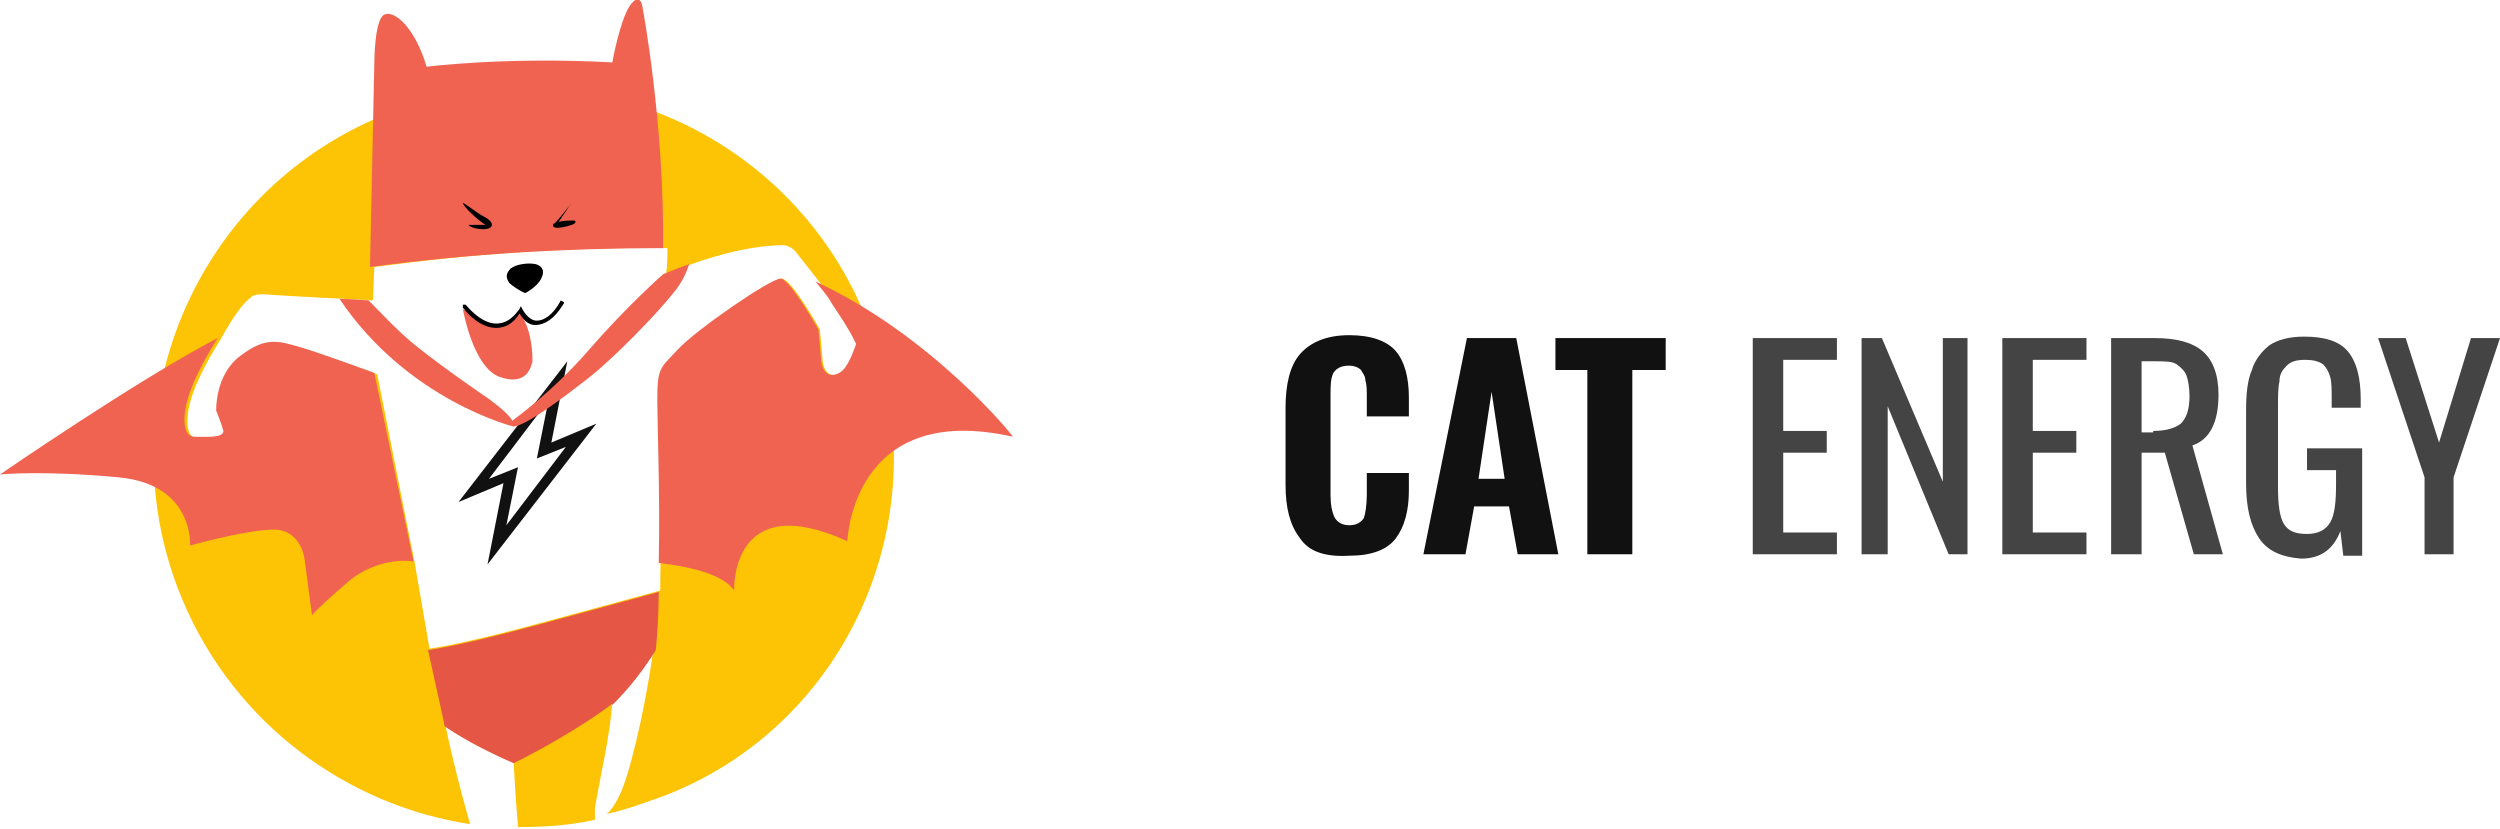
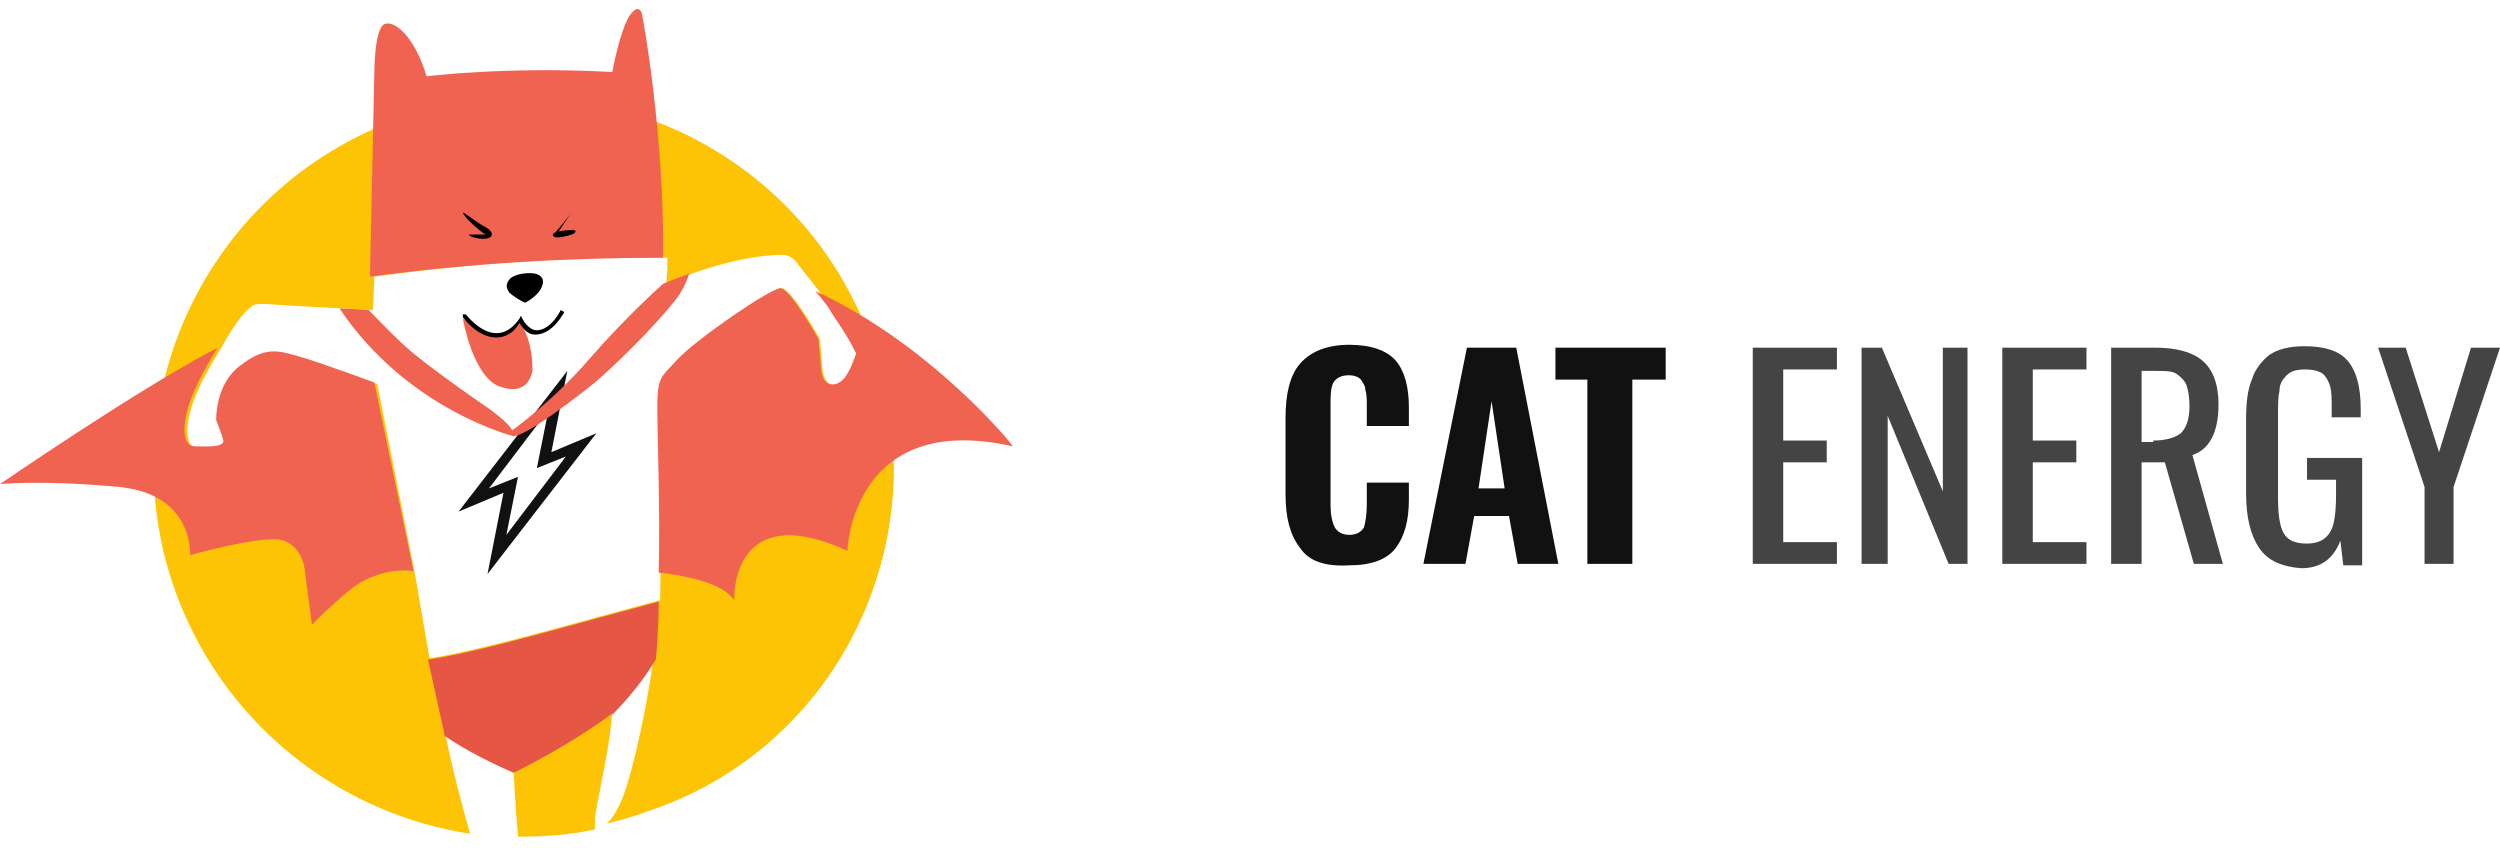
- <svg xmlns="http://www.w3.org/2000/svg" version="1.1" id="Layer_2" x="0px" y="0px" viewBox="0 0 172.3 57.1" style="enable-background:new 0 0 172.3 57.1;" xml:space="preserve">
-   <style type="text/css">
-     .st0 {
-       fill: #FDC305;
-     }
-     .st1 {
-       fill: #F06351;
-     }
-     .st2 {
-       fill: #E55645;
-     }
-     .st3 {
-       fill: #111111;
-     }
-     .st4 {
-       fill: #444444;
-     }
-   </style>
-   <path class="st0" d="M59.6,21.7C54.2,8.7,39.3,2.6,26.3,8S7.1,28.4,12.6,41.4c3.6,8.5,11.3,14.1,19.8,15.4c-0.6-2.1-1.2-4.4-1.7-6.8   c1.5,1,3.1,1.8,4.7,2.5c0,0,0,0,0,0c0,0,0.1,2.1,0.3,4.5c1.8,0,3.5-0.1,5.3-0.5c0-0.2,0-0.4,0-0.8c0.3-1.9,1.1-5.2,1.2-7.4   c1.1-1.1,2.1-2.3,2.9-3.7c0,0,0,0,0,0c0,0.1,0,0.3-0.1,0.4c-0.6,4.2-1.7,8.8-2.4,10c-0.2,0.4-0.5,0.9-0.8,1.1   c1.4-0.3,2.7-0.8,4.1-1.3C58.9,49.7,65.1,34.7,59.6,21.7z M58.2,25.5c-0.4,0.4-1.3,0.7-1.5-0.6c-0.1-1.3-0.2-2.2-0.2-2.2   s-1.9-3.4-2.6-3.5c-0.7,0-5.8,3.5-7.1,4.9c-1.2,1.3-1.4,1.2-1.4,3.5c0,1.7,0.2,8.1,0.1,13.1v0v0c0,0-2.2,0.6-8.1,2.2   c-5.9,1.6-7.8,1.8-7.8,1.8l-1-5.8c0,0,0,0,0,0c0,0,0,0,0,0c0,0,0,0,0,0c0,0,0,0,0,0c0,0,0,0,0,0c0,0,0,0,0,0l-2.6-13.1   c0,0-3.8-1.4-5.2-1.8c-1.4-0.4-2.3-0.7-4,0.6c-1.8,1.3-1.7,3.8-1.7,3.8s0.4,1,0.5,1.4c0,0.5-1.2,0.4-2,0.4s-0.9-1.4-0.3-3.1   c0.6-1.7,1.9-3.7,1.9-3.7s1.2-2.3,2.1-2.9c0,0,0.1-0.3,1.2-0.2c1.1,0.1,7.2,0.4,7.2,0.4l0.1-2.3c6.7-0.9,13.4-1.4,20.2-1.3   c0,0.6,0,1.2-0.1,1.8c0,0,4.4-2,8.1-2c0,0,0.4,0,0.8,0.4c0.3,0.4,2.4,3,2.6,3.4c0.2,0.4,1.2,1.7,1.8,3C59,23.7,58.6,25.1,58.2,25.5z   " />
-   <path class="st1" d="M56.2,19.4c0.5,0.6,0.9,1.1,1,1.3c0.2,0.4,1.2,1.7,1.8,3c0,0-0.4,1.3-0.9,1.8c-0.4,0.4-1.3,0.7-1.5-0.6   c-0.1-1.3-0.2-2.2-0.2-2.2s-1.9-3.4-2.6-3.5c-0.7,0-5.8,3.5-7.1,4.9c-1.2,1.3-1.4,1.2-1.4,3.5c0,1.5,0.2,6.6,0.1,11.2   c1.8,0.2,4.4,0.7,5.2,1.9c0,0-0.3-7.1,7.8-3.4c0,0,0.3-9.7,11.4-7.2C69.9,30.1,64.2,23.1,56.2,19.4z" />
-   <path class="st1" d="M45.7,17.1c0.1-8.5-1.4-16.5-1.4-16.5s-0.1-1.3-0.9-0.2c-0.7,1.1-1.2,3.9-1.2,3.9c-7.4-0.4-12.8,0.3-12.8,0.3   c-0.8-2.7-2.2-3.9-2.9-3.6c-0.7,0.3-0.7,3.3-0.7,3.3l-0.3,14.1C32.2,17.5,39,17.1,45.7,17.1z" />
-   <path class="st2" d="M45.2,44.8c0.1-1.1,0.2-2.5,0.2-4c0,0-2.2,0.6-8.1,2.2c-5.9,1.6-7.8,1.8-7.8,1.8l1.1,5c0,0.1,0,0.2,0.1,0.3   c1.5,1,3.1,1.8,4.7,2.5c4.4-2.2,6.8-4.1,6.8-4.1c0,0,0,0,0,0.1C43.4,47.4,44.4,46.1,45.2,44.8z" />
-   <path d="M31.9,14c0-0.1,1,0.7,1.4,0.9s0.6,0.4,0.6,0.6s-0.3,0.3-0.6,0.3s-0.9-0.1-1-0.3c0,0,0.6,0,0.9,0h0.3   C33.5,15.6,32.1,14.5,31.9,14z" />
-   <path d="M39.3,14.1c0,0-1,1.3-1.1,1.3s-0.2,0.3,0.2,0.3s1.1-0.2,1.2-0.3s0.1-0.2-0.1-0.2c-0.2,0-0.7,0-1,0.1L39.3,14.1   C39.4,14.1,39.4,14,39.3,14.1z" />
-   <path d="M36.2,20.2c0,0,0.8-0.4,1.1-1s0-0.9-0.4-1c-0.5-0.1-1.3,0-1.7,0.3c-0.4,0.4-0.3,0.7-0.1,1C35.3,19.7,35.9,20.1,36.2,20.2z" />
-   <path class="st1" d="M35.8,21.4c0,0-0.2,0.4-0.5,0.6c-0.2,0.2-0.6,0.4-1,0.4c-0.6,0-1.1-0.2-1.5-0.4c-0.2-0.1-0.4-0.3-0.5-0.4   c-0.2-0.2-0.4-0.3-0.4-0.3s0.7,4.1,2.6,4.7c1.8,0.6,2.1-0.7,2.2-1.1c0-0.3,0-2.1-0.8-3.2C35.9,21.4,35.9,21.6,35.8,21.4z" />
-   <g>
-     <path d="M34.2,22.6C34.1,22.6,34.1,22.6,34.2,22.6c-1.3,0-2.3-1.4-2.3-1.4c0-0.1,0-0.2,0-0.2c0.1,0,0.2,0,0.2,0c0,0,1,1.3,2.1,1.3     c0,0,0,0,0,0c0.6,0,1.1-0.3,1.6-1l0.1-0.2l0.1,0.2c0,0,0.4,0.8,1,0.8c0.5,0,1.1-0.4,1.6-1.3c0-0.1,0.1-0.1,0.2,0     c0.1,0,0.1,0.1,0,0.2c-0.6,1-1.3,1.4-1.9,1.4c-0.6,0-0.9-0.5-1.1-0.8C35.4,22.3,34.8,22.6,34.2,22.6z" />
-   </g>
-   <path class="st3" d="M41.1,29.2l-3.1,1.3l1.1-5.6l-7.5,9.7l3.1-1.3l-1.1,5.6L41.1,29.2z M33.7,33l4.1-5.4l-0.8,4l2-0.8l-4.1,5.4   l0.8-4L33.7,33z" />
-   <path class="st1" d="M45.7,18.9c0,0-2.5,2.2-5.1,5.2c-2.5,2.9-5.3,4.9-5.3,4.9c-0.2-0.5-1.6-1.5-1.6-1.5s-3.1-2.1-5.2-3.8   c-1.2-1-2.3-2.2-3.1-3c-0.3,0-1.1-0.1-2-0.1c4.7,7,12,8.8,12,8.8c0.9-0.1,3.3-1.9,5.1-3.3s4.8-4.5,5.9-5.9c0.6-0.7,0.9-1.4,1.1-2   C46.4,18.6,45.7,18.9,45.7,18.9z" />
-   <path class="st1" d="M25.8,25.7c0,0-3.8-1.4-5.2-1.8c-1.4-0.4-2.3-0.7-4,0.6c-1.8,1.3-1.7,3.8-1.7,3.8s0.4,1,0.5,1.4   c0,0.5-1.2,0.4-2,0.4s-0.9-1.4-0.3-3.1c0.6-1.7,1.9-3.7,1.9-3.7c-5.4,2.8-15,9.4-15,9.4s2.9-0.3,8.2,0.2c5.2,0.5,4.9,4.7,4.9,4.7   s3.5-1,5.6-1.1c2.1-0.1,2.3,2.1,2.3,2.1l0.5,3.8c0,0,0.5-0.6,2.6-2.4c1.9-1.5,3.9-1.4,4.4-1.3c0,0,0,0,0,0L25.8,25.7z" />
-   <g>
-     <path class="st3" d="M89.6,37.1c-0.7-0.9-1-2.1-1-3.7v-5.3c0-1.6,0.3-2.9,1-3.7c0.7-0.8,1.8-1.3,3.4-1.3c1.5,0,2.6,0.4,3.2,1.1     c0.6,0.7,0.9,1.8,0.9,3.2v1.3h-2.9v-1.4c0-0.4,0-0.8-0.1-1.1c0-0.3-0.2-0.5-0.3-0.7c-0.2-0.2-0.5-0.3-0.8-0.3     c-0.6,0-0.9,0.2-1.1,0.5c-0.2,0.4-0.2,0.9-0.2,1.6v6.8c0,0.7,0.1,1.2,0.3,1.6c0.2,0.3,0.5,0.5,1,0.5c0.5,0,0.8-0.2,1-0.5     c0.1-0.3,0.2-0.9,0.2-1.6v-1.5h2.9v1.2c0,1.4-0.3,2.5-0.9,3.3c-0.6,0.8-1.7,1.2-3.2,1.2C91.3,38.4,90.2,38,89.6,37.1z" />
-     <path class="st3" d="M101.1,23.3h3.4l2.9,14.9h-2.8l-0.6-3.3h-2.4l-0.6,3.3h-2.9L101.1,23.3z M103.7,33l-0.9-6l-0.9,6H103.7z" />
-     <path class="st3" d="M109.5,25.5h-2.3v-2.2h7.6v2.2h-2.3v12.7h-3.1V25.5z" />
-     <path class="st4" d="M120.8,23.3h5.8v1.5h-3.7v4.9h3v1.5h-3v5.5h3.7v1.5h-5.8V23.3z" />
-     <path class="st4" d="M128.3,23.3h1.4l4.2,9.9v-9.9h1.7v14.9h-1.3L130.1,28v10.2h-1.8V23.3z" />
-     <path class="st4" d="M138,23.3h5.8v1.5h-3.7v4.9h3v1.5h-3v5.5h3.7v1.5H138V23.3z" />
-     <path class="st4" d="M145.5,23.3h3c1.5,0,2.6,0.3,3.3,0.9c0.7,0.6,1.1,1.6,1.1,3c0,1.9-0.6,3.1-1.8,3.5l2.1,7.5h-2l-2-7h-1.6v7     h-2.1V23.3z M148.4,29.7c0.9,0,1.5-0.2,1.9-0.5c0.4-0.4,0.6-1,0.6-1.9c0-0.6-0.1-1.1-0.2-1.4c-0.1-0.3-0.4-0.6-0.7-0.8     c-0.3-0.2-0.8-0.2-1.5-0.2h-0.9v4.9H148.4z" />
-     <path class="st4" d="M155.7,37.1c-0.6-0.9-0.9-2.1-0.9-3.8v-5c0-1.2,0.1-2.1,0.4-2.8c0.2-0.7,0.7-1.3,1.2-1.7     c0.6-0.4,1.4-0.6,2.4-0.6c1.4,0,2.4,0.3,3,1c0.6,0.7,0.9,1.8,0.9,3.3v0.6h-2v-0.5c0-0.7,0-1.3-0.1-1.6c-0.1-0.4-0.3-0.7-0.5-0.9     c-0.3-0.2-0.7-0.3-1.2-0.3c-0.6,0-1,0.1-1.3,0.4c-0.3,0.3-0.5,0.6-0.5,1.1c-0.1,0.4-0.1,1-0.1,1.8v5.5c0,1.1,0.1,2,0.4,2.5     c0.3,0.5,0.8,0.7,1.6,0.7c0.8,0,1.3-0.3,1.6-0.8c0.3-0.5,0.4-1.4,0.4-2.6v-1H159v-1.5h3.8v7.4h-1.3l-0.2-1.7     c-0.5,1.3-1.4,1.9-2.7,1.9C157.3,38.4,156.3,38,155.7,37.1z" />
-     <path class="st4" d="M167.1,32.9l-3.2-9.6h1.9l2.3,7.2l2.2-7.2h2l-3.2,9.6v5.3h-2V32.9z" />
-   </g>
+ <svg xmlns="http://www.w3.org/2000/svg" id="Layer_2" width="174px" height="59" viewBox="0 0 172.3 57.1">
+   <style>.st1{fill:#f06351}.st3{fill:#111}</style>
+   <path d="M59.6 21.7C54.2 8.7 39.3 2.6 26.3 8S7.1 28.4 12.6 41.4c3.6 8.5 11.3 14.1 19.8 15.4-.6-2.1-1.2-4.4-1.7-6.8 1.5 1 3.1 1.8 4.7 2.5 0 0 .1 2.1.3 4.5 1.8 0 3.5-.1 5.3-.5v-.8c.3-1.9 1.1-5.2 1.2-7.4 1.1-1.1 2.1-2.3 2.9-3.7 0 .1 0 .3-.1.4-.6 4.2-1.7 8.8-2.4 10-.2.4-.5.9-.8 1.1 1.4-.3 2.7-.8 4.1-1.3 13-5.1 19.2-20.1 13.7-33.1zm-1.4 3.8c-.4.4-1.3.7-1.5-.6-.1-1.3-.2-2.2-.2-2.2s-1.9-3.4-2.6-3.5c-.7 0-5.8 3.5-7.1 4.9-1.2 1.3-1.4 1.2-1.4 3.5 0 1.7.2 8.1.1 13.1 0 0-2.2.6-8.1 2.2-5.9 1.6-7.8 1.8-7.8 1.8l-1-5.8L26 25.8s-3.8-1.4-5.2-1.8c-1.4-.4-2.3-.7-4 .6-1.8 1.3-1.7 3.8-1.7 3.8s.4 1 .5 1.4c0 .5-1.2.4-2 .4s-.9-1.4-.3-3.1c.6-1.7 1.9-3.7 1.9-3.7s1.2-2.3 2.1-2.9c0 0 .1-.3 1.2-.2 1.1.1 7.2.4 7.2.4l.1-2.3c6.7-.9 13.4-1.4 20.2-1.3 0 .6 0 1.2-.1 1.8 0 0 4.4-2 8.1-2 0 0 .4 0 .8.4.3.4 2.4 3 2.6 3.4.2.4 1.2 1.7 1.8 3-.2 0-.6 1.4-1 1.8z" fill="#fdc305" />
+   <path class="st1" d="M56.2 19.4c.5.6.9 1.1 1 1.3.2.4 1.2 1.7 1.8 3 0 0-.4 1.3-.9 1.8-.4.4-1.3.7-1.5-.6-.1-1.3-.2-2.2-.2-2.2s-1.9-3.4-2.6-3.5c-.7 0-5.8 3.5-7.1 4.9-1.2 1.3-1.4 1.2-1.4 3.5 0 1.5.2 6.6.1 11.2 1.8.2 4.4.7 5.2 1.9 0 0-.3-7.1 7.8-3.4 0 0 .3-9.7 11.4-7.2.1 0-5.6-7-13.6-10.7zm-10.5-2.3C45.8 8.6 44.3.6 44.3.6s-.1-1.3-.9-.2c-.7 1.1-1.2 3.9-1.2 3.9-7.4-.4-12.8.3-12.8.3-.8-2.7-2.2-3.9-2.9-3.6-.7.3-.7 3.3-.7 3.3l-.3 14.1c6.7-.9 13.5-1.3 20.2-1.3z" />
+   <path d="M45.2 44.8c.1-1.1.2-2.5.2-4 0 0-2.2.6-8.1 2.2-5.9 1.6-7.8 1.8-7.8 1.8l1.1 5c0 .1 0 .2.1.3 1.5 1 3.1 1.8 4.7 2.5 4.4-2.2 6.8-4.1 6.8-4.1v.1c1.2-1.2 2.2-2.5 3-3.8z" fill="#e55645" />
+   <path d="M31.9 14c0-.1 1 .7 1.4.9s.6.4.6.6-.3.3-.6.3-.9-.1-1-.3h1.2c0 .1-1.4-1-1.6-1.5zm7.4.1s-1 1.3-1.1 1.3-.2.3.2.3 1.1-.2 1.2-.3.1-.2-.1-.2-.7 0-1 .1l.8-1.2c.1 0 .1-.1 0 0zm-3.1 6.1s.8-.4 1.1-1 0-.9-.4-1c-.5-.1-1.3 0-1.7.3-.4.4-.3.7-.1 1 .2.2.8.6 1.1.7z" />
+   <path class="st1" d="M35.8 21.4s-.2.4-.5.6c-.2.2-.6.4-1 .4-.6 0-1.1-.2-1.5-.4-.2-.1-.4-.3-.5-.4-.2-.2-.4-.3-.4-.3s.7 4.1 2.6 4.7c1.8.6 2.1-.7 2.2-1.1 0-.3 0-2.1-.8-3.2 0-.3 0-.1-.1-.3z" />
+   <path d="M34.2 22.6c-.1 0-.1 0 0 0-1.3 0-2.3-1.4-2.3-1.4V21h.2s1 1.3 2.1 1.3c.6 0 1.1-.3 1.6-1l.1-.2.1.2s.4.8 1 .8c.5 0 1.1-.4 1.6-1.3 0-.1.1-.1.2 0 .1 0 .1.1 0 .2-.6 1-1.3 1.4-1.9 1.4-.6 0-.9-.5-1.1-.8-.4.7-1 1-1.6 1z" />
+   <path class="st3" d="M41.1 29.2L38 30.5l1.1-5.6-7.5 9.7 3.1-1.3-1.1 5.6 7.5-9.7zM33.7 33l4.1-5.4-.8 4 2-.8-4.1 5.4.8-4-2 .8z" />
+   <path class="st1" d="M45.7 18.9s-2.5 2.2-5.1 5.2C38.1 27 35.3 29 35.3 29c-.2-.5-1.6-1.5-1.6-1.5s-3.1-2.1-5.2-3.8c-1.2-1-2.3-2.2-3.1-3-.3 0-1.1-.1-2-.1 4.7 7 12 8.8 12 8.8.9-.1 3.3-1.9 5.1-3.3s4.8-4.5 5.9-5.9c.6-.7.9-1.4 1.1-2-1.1.4-1.8.7-1.8.7zm-19.9 6.8s-3.8-1.4-5.2-1.8c-1.4-.4-2.3-.7-4 .6-1.8 1.3-1.7 3.8-1.7 3.8s.4 1 .5 1.4c0 .5-1.2.4-2 .4s-.9-1.4-.3-3.1c.6-1.7 1.9-3.7 1.9-3.7-5.4 2.8-15 9.4-15 9.4s2.9-.3 8.2.2c5.2.5 4.9 4.7 4.9 4.7s3.5-1 5.6-1.1c2.1-.1 2.3 2.1 2.3 2.1l.5 3.8s.5-.6 2.6-2.4c1.9-1.5 3.9-1.4 4.4-1.3l-2.7-13z" />
+   <path class="st3" d="M89.6 37.1c-.7-.9-1-2.1-1-3.7v-5.3c0-1.6.3-2.9 1-3.7.7-.8 1.8-1.3 3.4-1.3 1.5 0 2.6.4 3.2 1.1.6.7.9 1.8.9 3.2v1.3h-2.9v-1.4c0-.4 0-.8-.1-1.1 0-.3-.2-.5-.3-.7-.2-.2-.5-.3-.8-.3-.6 0-.9.2-1.1.5-.2.4-.2.9-.2 1.6v6.8c0 .7.1 1.2.3 1.6.2.3.5.5 1 .5s.8-.2 1-.5c.1-.3.2-.9.2-1.6v-1.5h2.9v1.2c0 1.4-.3 2.5-.9 3.3-.6.8-1.7 1.2-3.2 1.2-1.7.1-2.8-.3-3.4-1.2zm11.5-13.8h3.4l2.9 14.9h-2.8l-.6-3.3h-2.4l-.6 3.3h-2.9l3-14.9zm2.6 9.7l-.9-6-.9 6h1.8zm5.8-7.5h-2.3v-2.2h7.6v2.2h-2.3v12.7h-3.1V25.5z" />
+   <path d="M120.8 23.3h5.8v1.5h-3.7v4.9h3v1.5h-3v5.5h3.7v1.5h-5.8V23.3zm7.5 0h1.4l4.2 9.9v-9.9h1.7v14.9h-1.3L130.1 28v10.2h-1.8V23.3zm9.7 0h5.8v1.5h-3.7v4.9h3v1.5h-3v5.5h3.7v1.5H138V23.3zm7.5 0h3c1.5 0 2.6.3 3.3.9.7.6 1.1 1.6 1.1 3 0 1.9-.6 3.1-1.8 3.5l2.1 7.5h-2l-2-7h-1.6v7h-2.1V23.3zm2.9 6.4c.9 0 1.5-.2 1.9-.5.4-.4.6-1 .6-1.9 0-.6-.1-1.1-.2-1.4-.1-.3-.4-.6-.7-.8-.3-.2-.8-.2-1.5-.2h-.9v4.9h.8zm7.3 7.4c-.6-.9-.9-2.1-.9-3.8v-5c0-1.2.1-2.1.4-2.8.2-.7.7-1.3 1.2-1.7.6-.4 1.4-.6 2.4-.6 1.4 0 2.4.3 3 1 .6.7.9 1.8.9 3.3v.6h-2v-.5c0-.7 0-1.3-.1-1.6-.1-.4-.3-.7-.5-.9-.3-.2-.7-.3-1.2-.3-.6 0-1 .1-1.3.4-.3.3-.5.6-.5 1.1-.1.4-.1 1-.1 1.8v5.5c0 1.1.1 2 .4 2.5.3.5.8.7 1.6.7s1.3-.3 1.6-.8c.3-.5.4-1.4.4-2.6v-1h-2v-1.5h3.8v7.4h-1.3l-.2-1.7c-.5 1.3-1.4 1.9-2.7 1.9-1.3-.1-2.3-.5-2.9-1.4zm11.4-4.2l-3.2-9.6h1.9l2.3 7.2 2.2-7.2h2l-3.2 9.6v5.3h-2v-5.3z" fill="#444" />
</svg>
